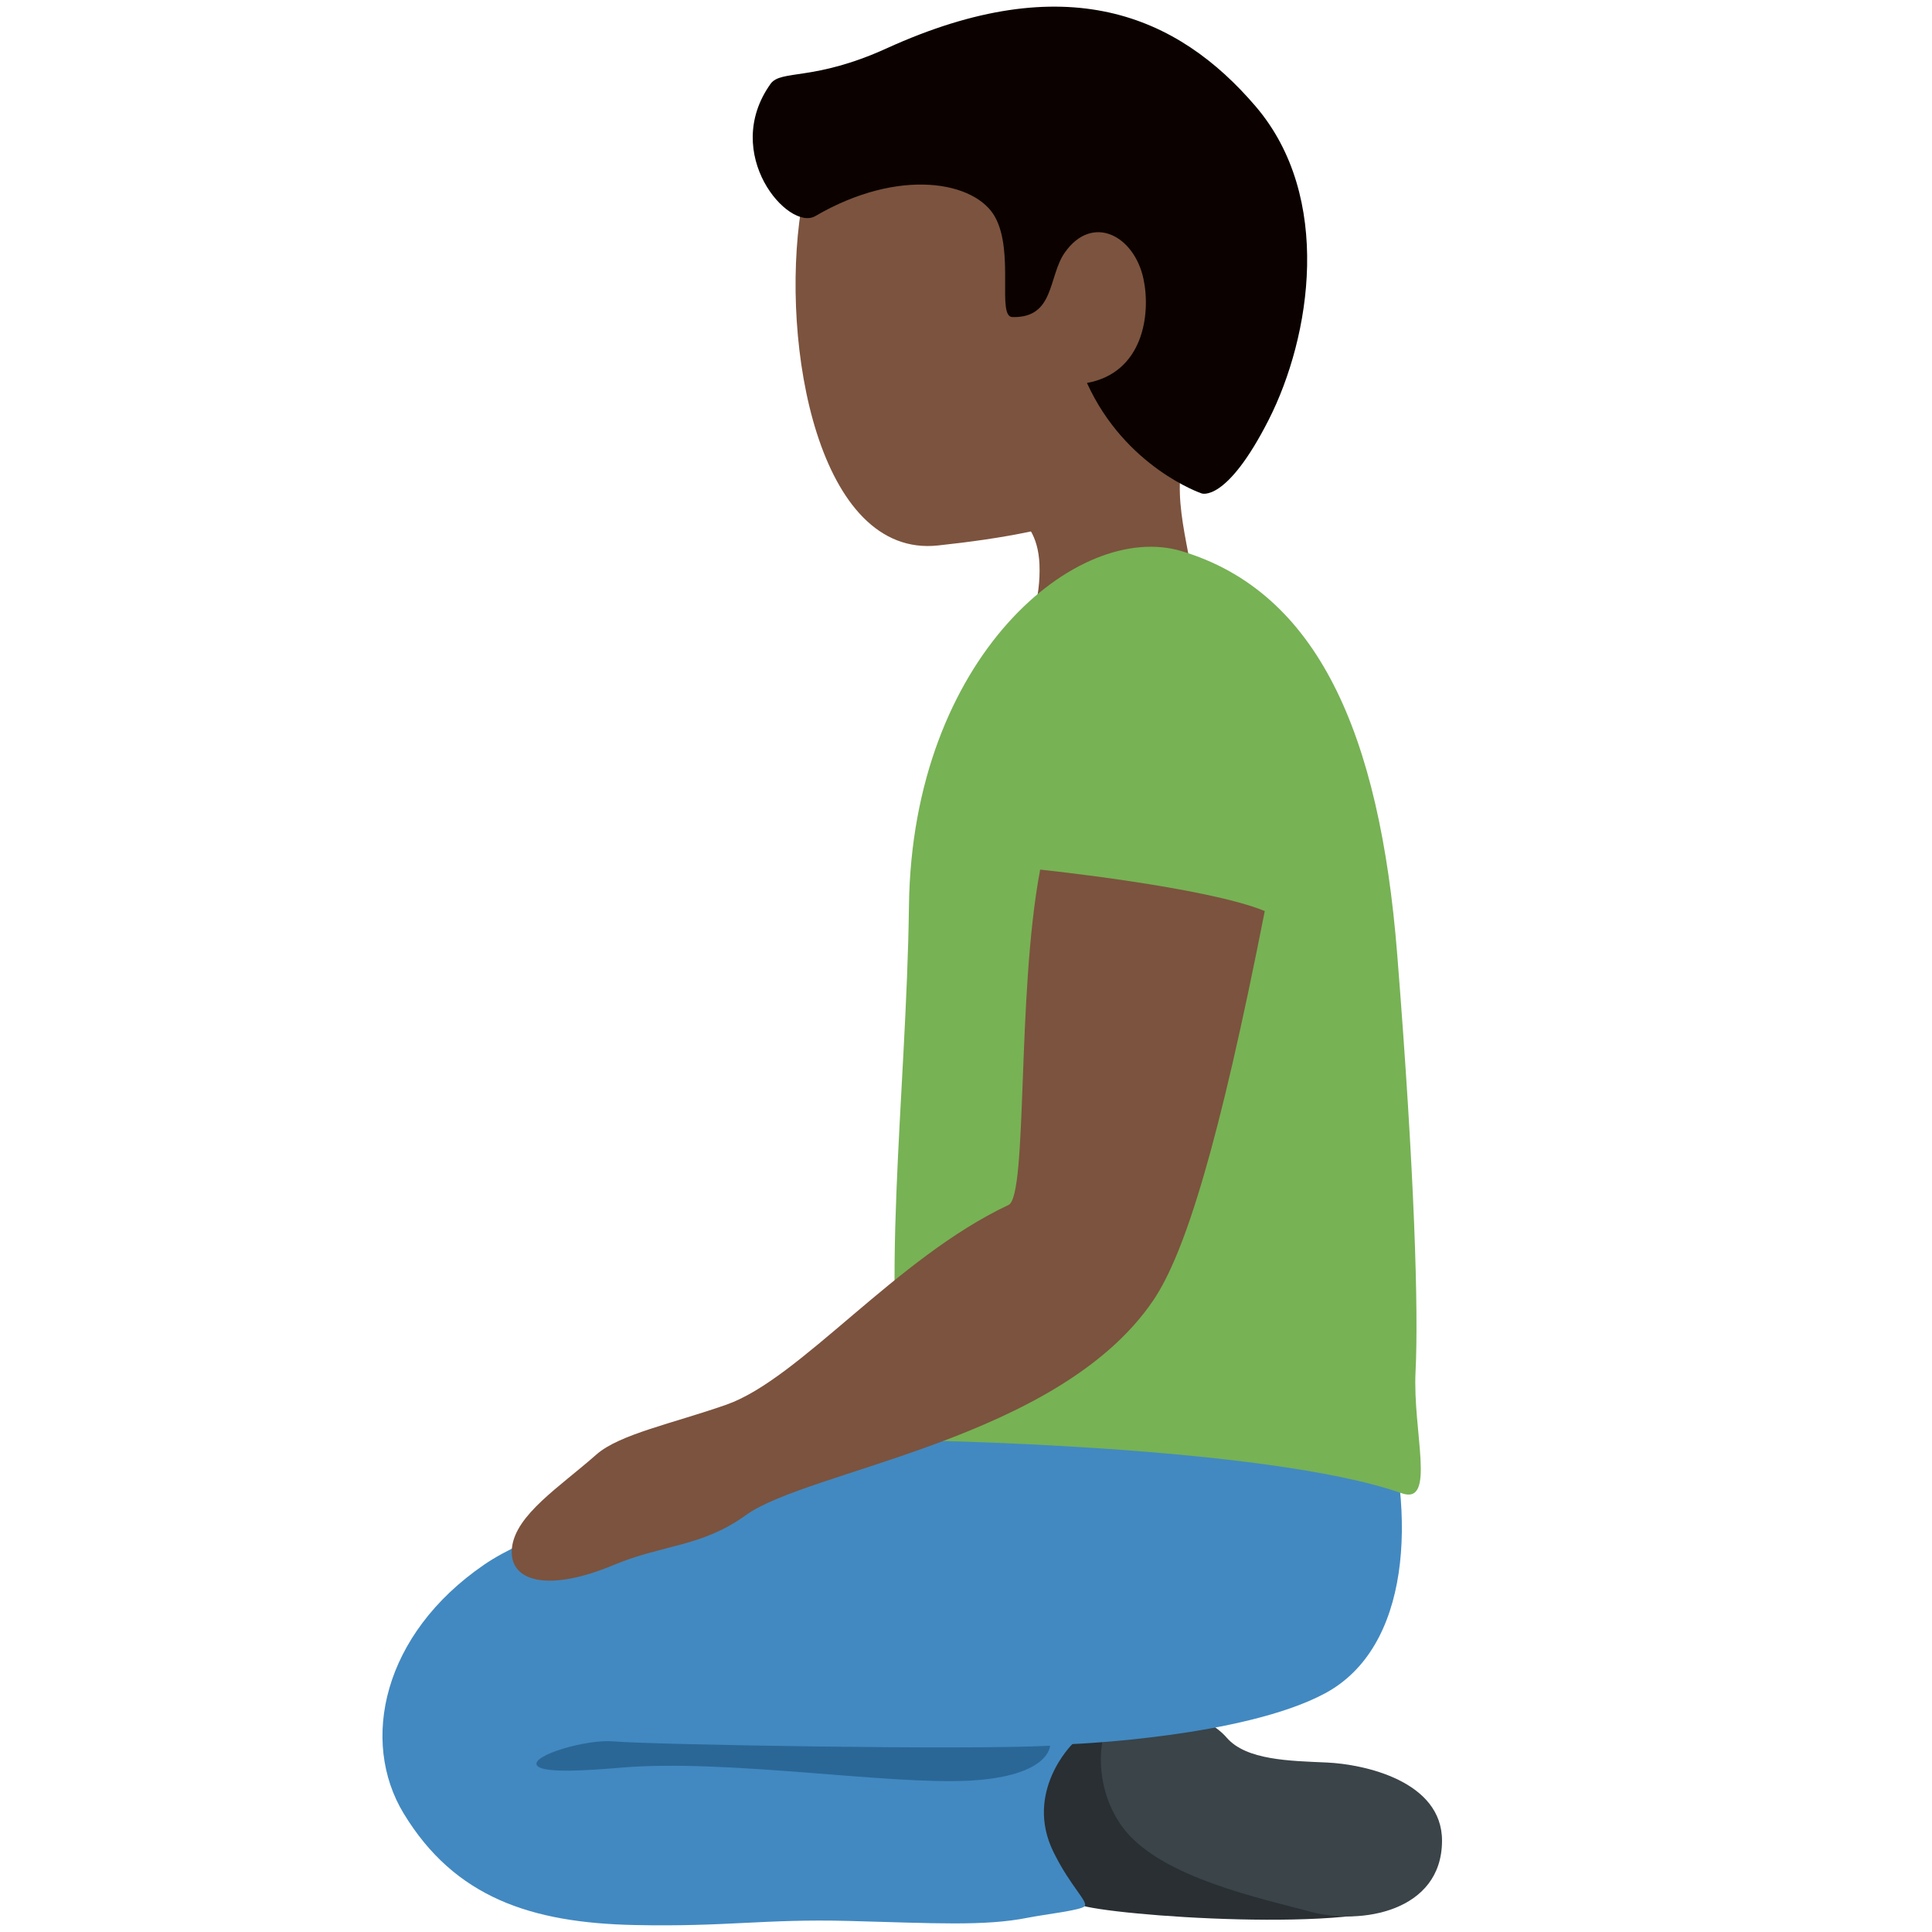
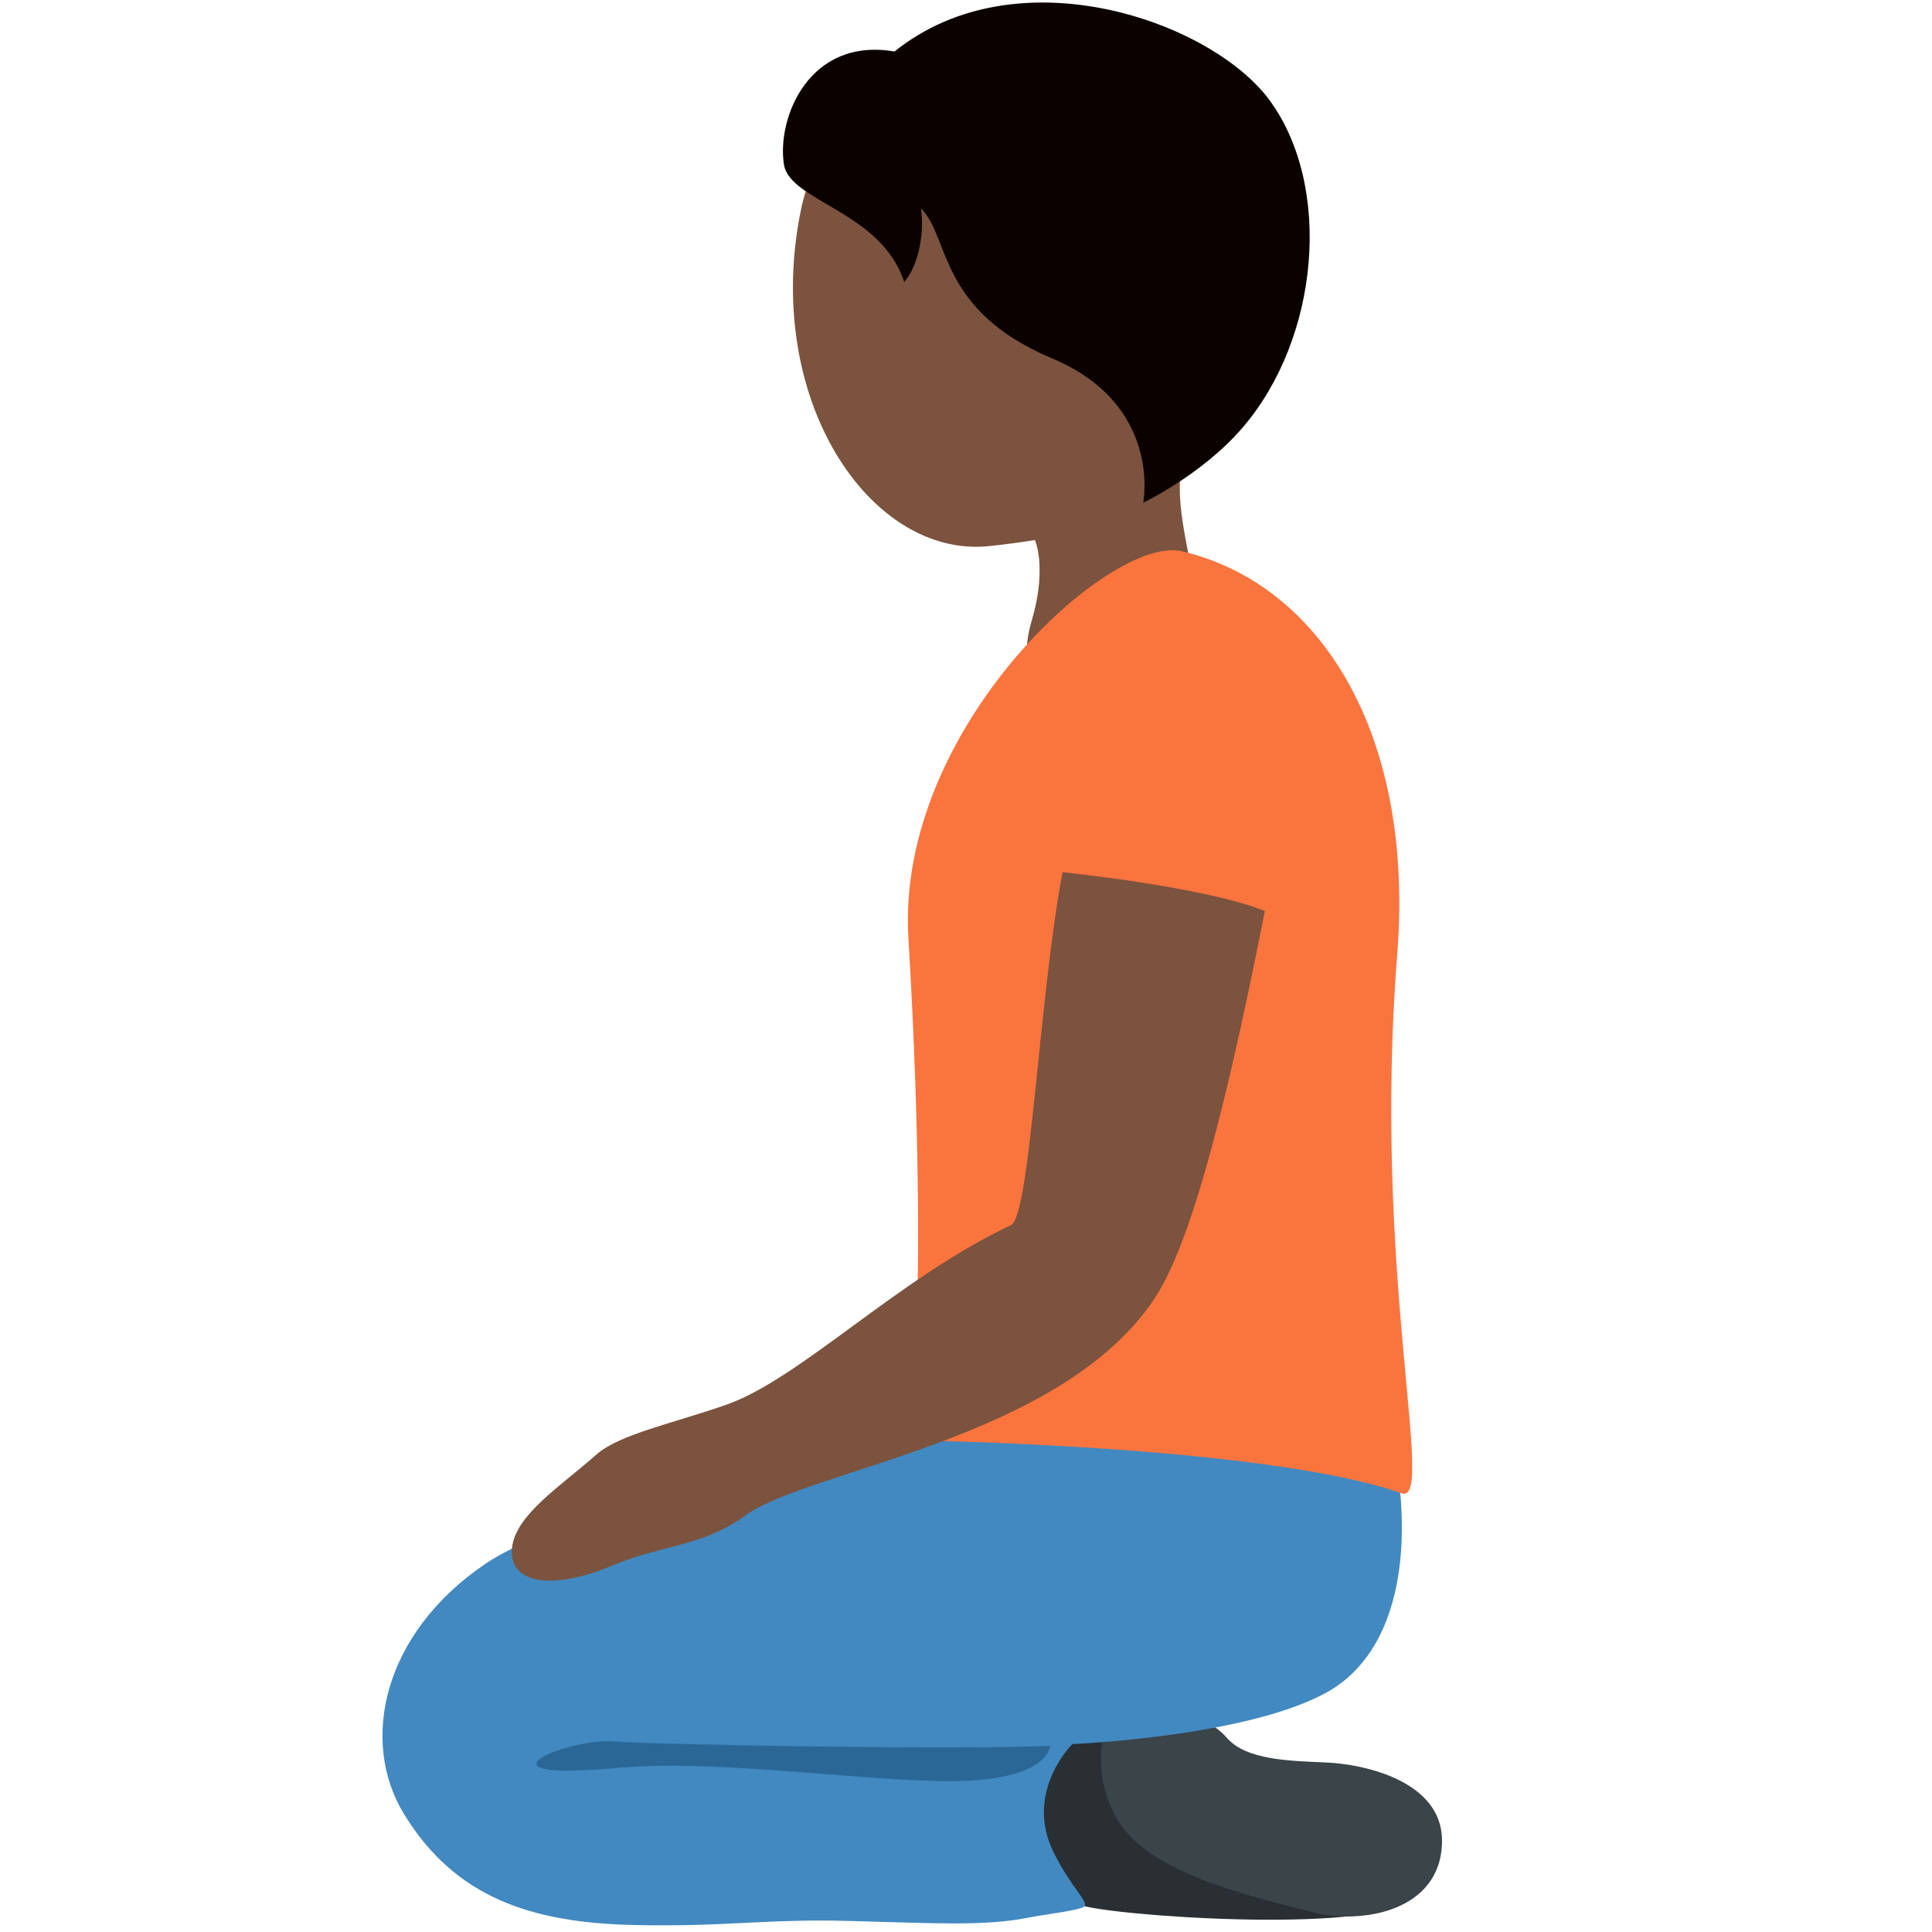
<svg xmlns="http://www.w3.org/2000/svg" viewBox="0 0 36 36">
-   <path fill="#7C533E" d="M20.905 1.103c-2.182-.859-5.584.249-5.979 2.799-.393 2.532.328 6.502 2.552 6.262 2.332-.252 4.724-.759 5.668-3.16.944-2.399-.059-5.042-2.241-5.901z" />
+   <path fill="#7C533E" d="M20.905 1.103c-2.182-.859-5.459.272-5.979 2.799-.726 3.526 1.288 6.513 3.513 6.273 2.332-.252 3.763-.769 4.708-3.17.943-2.4-.06-5.043-2.242-5.902z" />
  <path fill="#7C533E" d="M22.526 7.623c3.175-3.73-4.474-3.367-4.474-3.367-1.448.053-.451 2.465-1.133 3.782-.467.912 1.499 1.395 1.499 1.395s.903-.013.951 1.082v.01c.011.279-.018.61-.148 1.053-.648 2.192 2.297 3.537 2.944 1.34.256-.869.157-1.634.027-2.34l-.012-.063c-.196-1.049-.44-1.969.346-2.892z" />
-   <path fill="#0B0200" d="M23.398 1.983C21.945.282 19.863-.621 16.523.9c-1.361.62-1.971.391-2.165.663-.93 1.306.337 2.753.833 2.464 1.572-.917 2.99-.644 3.352.019s.028 1.854.321 1.862c.792.021.664-.755.977-1.202.514-.731 1.296-.318 1.467.496.136.645 0 1.741-1.054 1.934.717 1.577 2.136 2.058 2.136 2.058s.461.181 1.25-1.371c.789-1.554 1.201-4.151-.242-5.84z" />
+   <path fill="#0B0200" d="M23.65 1.859C22.573.402 18.961-.884 16.668.96c-1.588-.275-2.196 1.234-2.061 2.103.108.694 1.813.873 2.241 2.19.297-.33.376-1.007.312-1.369.543.523.306 1.896 2.442 2.793 2.064.867 1.7 2.69 1.7 2.69s1.087-.514 1.844-1.39c1.443-1.67 1.691-4.512.504-6.118z" />
  <path fill="#292F33" d="M20.666 32.225c-.937.204-1.397.837-1.522 1.423-.126.586.419 1.633.963 1.842s5.354.548 6.132-.078c1.162-.934-4.804-3.354-5.573-3.187z" />
  <path fill="#3A4449" d="M20.924 31.831c-.521.24-.593 1.505.045 2.283.721.879 2.524 1.26 3.455 1.51s2.442-.001 2.446-1.322c.004-1.115-1.452-1.429-2.145-1.46-.693-.031-1.505-.042-1.868-.464s-1.391-.796-1.933-.547z" />
  <path fill="#4289C1" d="M25.75 26.1c.655 2.154.529 4.598-1.058 5.452-1.52.818-4.71.946-4.71.946s-.905.89-.351 2.014c.315.639.649.921.58 1.007-.061.076-.748.153-1.053.214-.814.163-1.755.102-3.341.061s-2.272.113-3.998.076c-1.912-.041-3.344-.507-4.298-2.08-.814-1.343-.395-3.338 1.505-4.638 1.546-1.058 6.469-2.197 8.341-2.482 1.874-.285 7.814-2.441 8.383-.57z" />
-   <path fill="#77B255" d="M26.377 25.554c-.057 1.128.391 2.499-.26 2.27-2.565-.9-9.188-.988-9.188-.988-.568-2.564-.037-6.416.008-9.956.059-4.645 3.148-7.192 5.082-6.61 2.528.761 3.689 3.387 4.016 7.511s.398 6.646.342 7.773z" />
-   <path fill="#7C533E" d="M19.382 16.204c-.442 2.329-.227 6.078-.59 6.249-2.095.984-3.883 3.239-5.259 3.722-.997.349-1.992.55-2.42.928-.686.605-1.503 1.121-1.573 1.735-.072.623.645.847 1.896.323.919-.385 1.64-.333 2.461-.928 1.17-.847 5.832-1.399 7.596-4.008.595-.881 1.227-2.94 2.074-7.249-1.091-.449-4.185-.772-4.185-.772z" />
+   <path fill="#FA743E" d="M26.117 27.825c-2.565-.9-9.188-.988-9.188-.988.257-2.055.218-5.676-.002-9.362-.233-3.906 3.768-7.514 5.092-7.204 2.571.602 4.342 3.386 4.016 7.511-.469 5.926.733 10.271.082 10.043z" />
+   <path fill="#7C533E" d="M19.799 16.252c-.442 2.329-.599 6.406-.962 6.577-2.095.984-3.927 2.864-5.303 3.346-.997.349-1.992.55-2.42.928-.686.605-1.503 1.121-1.573 1.735-.072.623.645.847 1.896.323.919-.385 1.64-.333 2.461-.928 1.17-.847 5.832-1.399 7.596-4.008.595-.881 1.227-2.94 2.074-7.249-1.092-.449-3.769-.724-3.769-.724z" />
  <path fill="#2A6797" d="M11.429 32.448c.718.062 6.591.163 8.137.081 0 0 0 .57-1.505.651-1.505.081-4.516-.407-6.469-.244-.538.045-1.485.121-1.587-.041-.117-.185.924-.491 1.424-.447z" />
</svg>
